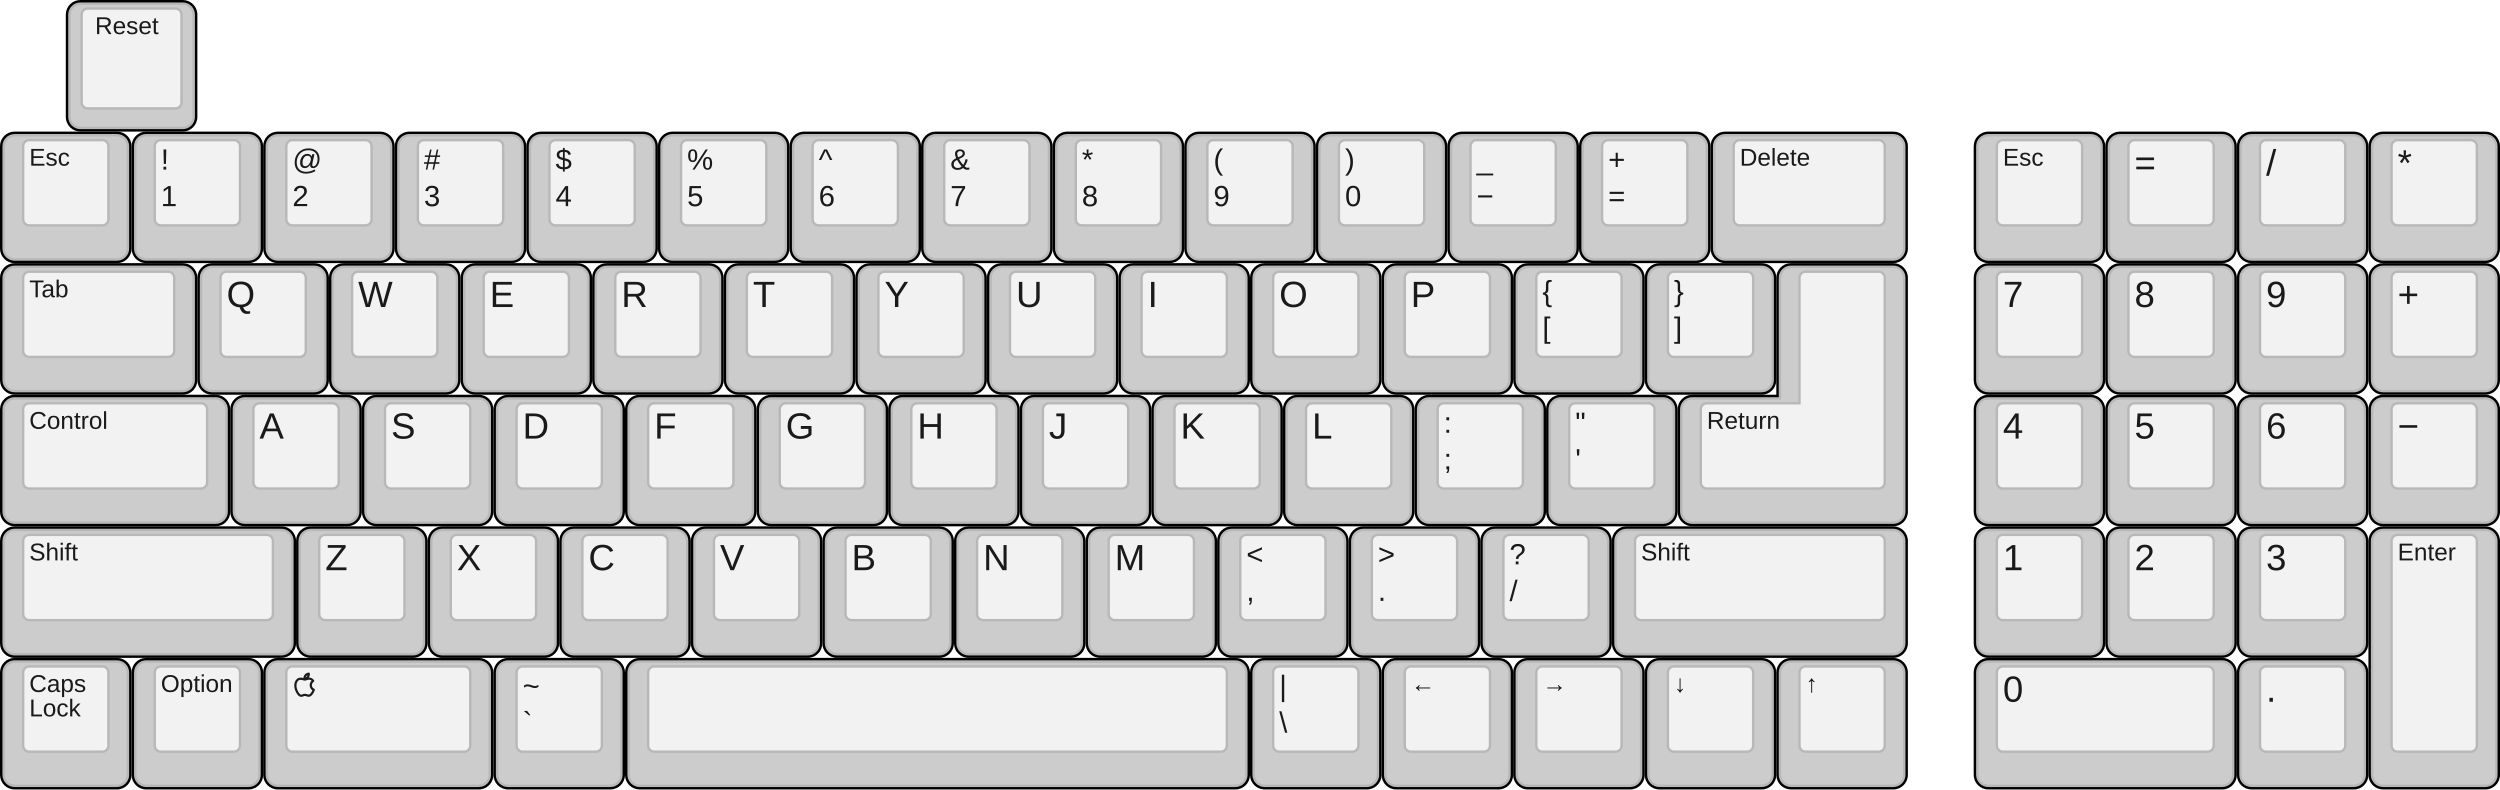
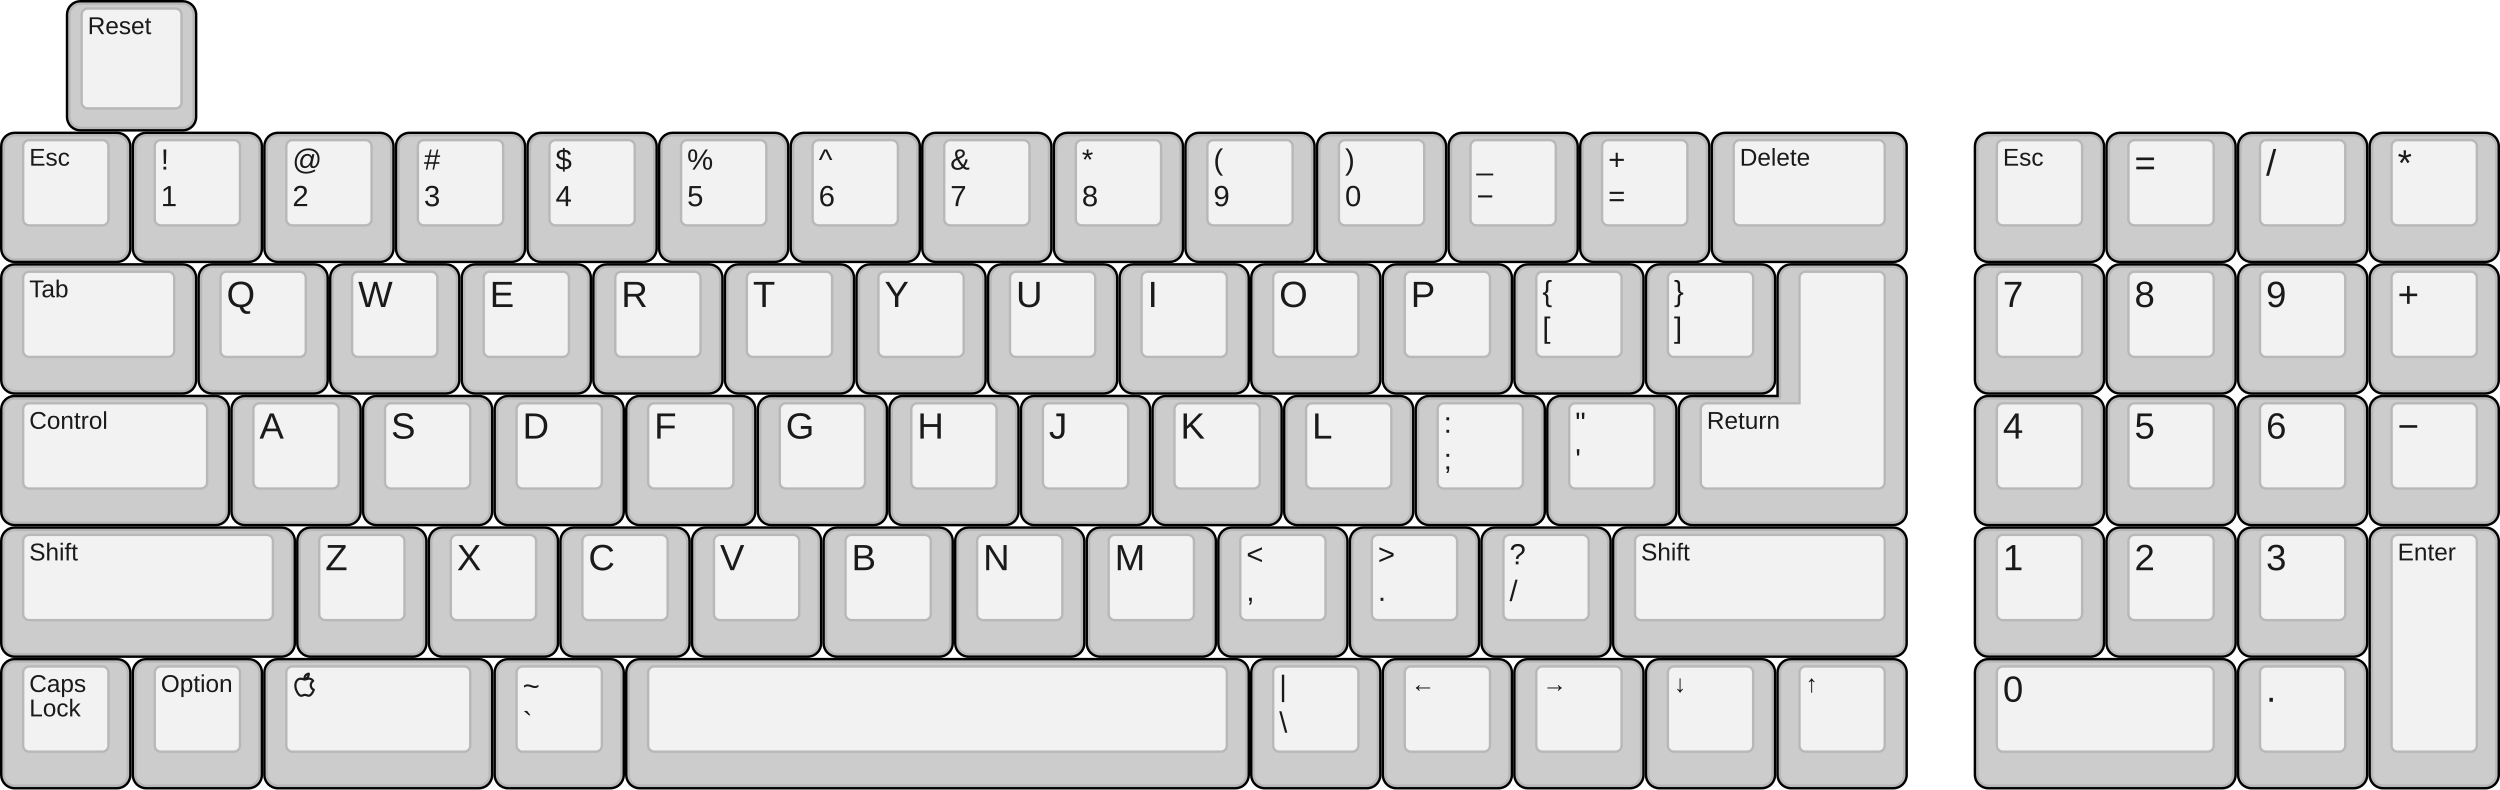
<svg xmlns="http://www.w3.org/2000/svg" xmlns:xlink="http://www.w3.org/1999/xlink" version="1.1" width="1026" height="324" viewBox="0 -324 1026 324">
  <defs>
    <g id="shape0">
      <path d="M 6 -54 C 2.686 -54 0 -51.314 0 -48 L 0 -6 C 0 -2.686 2.686 0 6 0 L 48 0 C 51.314 0 54 -2.686 54 -6 L 54 -48 C 54 -51.314 51.314 -54 48 -54 Z" fill="#000000" />
      <path d="M 6 -53 C 3.239 -53 1 -50.761 1 -48 L 1 -6 C 1 -3.239 3.239 -1 6 -1 L 48 -1 C 50.761 -1 53 -3.239 53 -6 L 53 -48 C 53 -50.761 50.761 -53 48 -53 Z" fill="#b8b8b8" />
      <path d="M 6 -52 C 3.791 -52 2 -50.209 2 -48 L 2 -6 C 2 -3.791 3.791 -2 6 -2 L 48 -2 C 50.209 -2 52 -3.791 52 -6 L 52 -48 C 52 -50.209 50.209 -52 48 -52 Z" fill="#cccccc" />
      <path d="M 9 -51 C 7.343 -51 6 -49.657 6 -48 L 6 -12 C 6 -10.343 7.343 -9 9 -9 L 45 -9 C 46.657 -9 48 -10.343 48 -12 L 48 -48 C 48 -49.657 46.657 -51 45 -51 Z" fill="#b8b8b8" />
      <path d="M 9 -50 C 7.895 -50 7 -49.105 7 -48 L 7 -12 C 7 -10.895 7.895 -10 9 -10 L 45 -10 C 46.105 -10 47 -10.895 47 -12 L 47 -48 C 47 -49.105 46.105 -50 45 -50 Z" fill="#f2f2f2" />
    </g>
    <g id="shape1">
      <path d="M 6 -54 C 2.686 -54 0 -51.314 0 -48 L 0 -6 C 0 -2.686 2.686 0 6 0 L 48 0 C 51.314 0 54 -2.686 54 -6 L 54 -48 C 54 -51.314 51.314 -54 48 -54 Z" fill="#000000" />
      <path d="M 6 -53 C 3.239 -53 1 -50.761 1 -48 L 1 -6 C 1 -3.239 3.239 -1 6 -1 L 48 -1 C 50.761 -1 53 -3.239 53 -6 L 53 -48 C 53 -50.761 50.761 -53 48 -53 Z" fill="#b8b8b8" />
      <path d="M 6 -52 C 3.791 -52 2 -50.209 2 -48 L 2 -6 C 2 -3.791 3.791 -2 6 -2 L 48 -2 C 50.209 -2 52 -3.791 52 -6 L 52 -48 C 52 -50.209 50.209 -52 48 -52 Z" fill="#cccccc" />
      <path d="M 12 -51 C 10.343 -51 9 -49.657 9 -48 L 9 -18 C 9 -16.343 10.343 -15 12 -15 L 42 -15 C 43.657 -15 45 -16.343 45 -18 L 45 -48 C 45 -49.657 43.657 -51 42 -51 Z" fill="#b8b8b8" />
      <path d="M 12 -50 C 10.895 -50 10 -49.105 10 -48 L 10 -18 C 10 -16.895 10.895 -16 12 -16 L 42 -16 C 43.105 -16 44 -16.895 44 -18 L 44 -48 C 44 -49.105 43.105 -50 42 -50 Z" fill="#f2f2f2" />
    </g>
    <g id="shape2">
      <path d="M 6 -54 C 2.686 -54 0 -51.314 0 -48 L 0 -6 C 0 -2.686 2.686 0 6 0 L 75 0 C 78.314 0 81 -2.686 81 -6 L 81 -48 C 81 -51.314 78.314 -54 75 -54 Z" fill="#000000" />
      <path d="M 6 -53 C 3.239 -53 1 -50.761 1 -48 L 1 -6 C 1 -3.239 3.239 -1 6 -1 L 75 -1 C 77.761 -1 80 -3.239 80 -6 L 80 -48 C 80 -50.761 77.761 -53 75 -53 Z" fill="#b8b8b8" />
      <path d="M 6 -52 C 3.791 -52 2 -50.209 2 -48 L 2 -6 C 2 -3.791 3.791 -2 6 -2 L 75 -2 C 77.209 -2 79 -3.791 79 -6 L 79 -48 C 79 -50.209 77.209 -52 75 -52 Z" fill="#cccccc" />
      <path d="M 12 -51 C 10.343 -51 9 -49.657 9 -48 L 9 -18 C 9 -16.343 10.343 -15 12 -15 L 69 -15 C 70.657 -15 72 -16.343 72 -18 L 72 -48 C 72 -49.657 70.657 -51 69 -51 Z" fill="#b8b8b8" />
      <path d="M 12 -50 C 10.895 -50 10 -49.105 10 -48 L 10 -18 C 10 -16.895 10.895 -16 12 -16 L 69 -16 C 70.105 -16 71 -16.895 71 -18 L 71 -48 C 71 -49.105 70.105 -50 69 -50 Z" fill="#f2f2f2" />
    </g>
    <g id="shape3">
      <path d="M 6 -54 C 2.686 -54 0 -51.314 0 -48 L 0 -6 C 0 -2.686 2.686 0 6 0 L 88.5 0 C 91.814 0 94.5 -2.686 94.5 -6 L 94.5 -48 C 94.5 -51.314 91.814 -54 88.5 -54 Z" fill="#000000" />
      <path d="M 6 -53 C 3.239 -53 1 -50.761 1 -48 L 1 -6 C 1 -3.239 3.239 -1 6 -1 L 88.5 -1 C 91.261 -1 93.5 -3.239 93.5 -6 L 93.5 -48 C 93.5 -50.761 91.261 -53 88.5 -53 Z" fill="#b8b8b8" />
      <path d="M 6 -52 C 3.791 -52 2 -50.209 2 -48 L 2 -6 C 2 -3.791 3.791 -2 6 -2 L 88.5 -2 C 90.709 -2 92.5 -3.791 92.5 -6 L 92.5 -48 C 92.5 -50.209 90.709 -52 88.5 -52 Z" fill="#cccccc" />
      <path d="M 12 -51 C 10.343 -51 9 -49.657 9 -48 L 9 -18 C 9 -16.343 10.343 -15 12 -15 L 82.5 -15 C 84.157 -15 85.5 -16.343 85.5 -18 L 85.5 -48 C 85.5 -49.657 84.157 -51 82.5 -51 Z" fill="#b8b8b8" />
      <path d="M 12 -50 C 10.895 -50 10 -49.105 10 -48 L 10 -18 C 10 -16.895 10.895 -16 12 -16 L 82.5 -16 C 83.605 -16 84.5 -16.895 84.5 -18 L 84.5 -48 C 84.5 -49.105 83.605 -50 82.5 -50 Z" fill="#f2f2f2" />
    </g>
    <g id="shape4">
      <path d="M 46.5 -108 C 43.186 -108 40.5 -105.314 40.5 -102 L 40.5 -54 L 6 -54 C 2.686 -54 0 -51.314 0 -48 L 0 -6 C 0 -2.686 2.686 0 6 0 L 88.5 0 C 91.814 0 94.5 -2.686 94.5 -6 L 94.5 -102 C 94.5 -105.314 91.814 -108 88.5 -108 Z" fill="#000000" />
      <path d="M 46.5 -107 C 43.739 -107 41.5 -104.761 41.5 -102 L 41.5 -54 L 41.5 -53 L 40.5 -53 L 6 -53 C 3.239 -53 1 -50.761 1 -48 L 1 -6 C 1 -3.239 3.239 -1 6 -1 L 88.5 -1 C 91.261 -1 93.5 -3.239 93.5 -6 L 93.5 -102 C 93.5 -104.761 91.261 -107 88.5 -107 Z" fill="#b8b8b8" />
      <path d="M 46.5 -106 C 44.291 -106 42.5 -104.209 42.5 -102 L 42.5 -54 L 42.5 -52 L 6 -52 C 3.791 -52 2 -50.209 2 -48 L 2 -6 C 2 -3.791 3.791 -2 6 -2 L 88.5 -2 C 90.709 -2 92.5 -3.791 92.5 -6 L 92.5 -102 C 92.5 -104.209 90.709 -106 88.5 -106 Z" fill="#cccccc" />
      <path d="M 52.5 -105 C 50.843 -105 49.5 -103.657 49.5 -102 L 49.5 -60 L 49.5 -51 L 49.5 -51 L 49.5 -51 L 49.5 -51 L 49.5 -51 L 40.5 -51 L 12 -51 C 10.343 -51 9 -49.657 9 -48 L 9 -18 C 9 -16.343 10.343 -15 12 -15 L 82.5 -15 C 84.157 -15 85.5 -16.343 85.5 -18 L 85.5 -102 C 85.5 -103.657 84.157 -105 82.5 -105 Z" fill="#b8b8b8" />
      <path d="M 52.5 -104 C 51.395 -104 50.5 -103.105 50.5 -102 L 50.5 -60 L 50.5 -50 L 12 -50 C 10.895 -50 10 -49.105 10 -48 L 10 -18 C 10 -16.895 10.895 -16 12 -16 L 82.5 -16 C 83.605 -16 84.5 -16.895 84.5 -18 L 84.5 -102 C 84.5 -103.105 83.605 -104 82.5 -104 Z" fill="#f2f2f2" />
    </g>
    <g id="shape5">
      <path d="M 6 -54 C 2.686 -54 0 -51.314 0 -48 L 0 -6 C 0 -2.686 2.686 0 6 0 L 115.5 0 C 118.814 0 121.5 -2.686 121.5 -6 L 121.5 -48 C 121.5 -51.314 118.814 -54 115.5 -54 Z" fill="#000000" />
      <path d="M 6 -53 C 3.239 -53 1 -50.761 1 -48 L 1 -6 C 1 -3.239 3.239 -1 6 -1 L 115.5 -1 C 118.261 -1 120.5 -3.239 120.5 -6 L 120.5 -48 C 120.5 -50.761 118.261 -53 115.5 -53 Z" fill="#b8b8b8" />
      <path d="M 6 -52 C 3.791 -52 2 -50.209 2 -48 L 2 -6 C 2 -3.791 3.791 -2 6 -2 L 115.5 -2 C 117.709 -2 119.5 -3.791 119.5 -6 L 119.5 -48 C 119.5 -50.209 117.709 -52 115.5 -52 Z" fill="#cccccc" />
      <path d="M 12 -51 C 10.343 -51 9 -49.657 9 -48 L 9 -18 C 9 -16.343 10.343 -15 12 -15 L 109.5 -15 C 111.157 -15 112.5 -16.343 112.5 -18 L 112.5 -48 C 112.5 -49.657 111.157 -51 109.5 -51 Z" fill="#b8b8b8" />
      <path d="M 12 -50 C 10.895 -50 10 -49.105 10 -48 L 10 -18 C 10 -16.895 10.895 -16 12 -16 L 109.5 -16 C 110.605 -16 111.5 -16.895 111.5 -18 L 111.5 -48 C 111.5 -49.105 110.605 -50 109.5 -50 Z" fill="#f2f2f2" />
    </g>
    <g id="shape6">
      <path d="M 6 -54 C 2.686 -54 0 -51.314 0 -48 L 0 -6 C 0 -2.686 2.686 0 6 0 L 250.5 0 C 253.814 0 256.5 -2.686 256.5 -6 L 256.5 -48 C 256.5 -51.314 253.814 -54 250.5 -54 Z" fill="#000000" />
      <path d="M 6 -53 C 3.239 -53 1 -50.761 1 -48 L 1 -6 C 1 -3.239 3.239 -1 6 -1 L 250.5 -1 C 253.261 -1 255.5 -3.239 255.5 -6 L 255.5 -48 C 255.5 -50.761 253.261 -53 250.5 -53 Z" fill="#b8b8b8" />
      <path d="M 6 -52 C 3.791 -52 2 -50.209 2 -48 L 2 -6 C 2 -3.791 3.791 -2 6 -2 L 250.5 -2 C 252.709 -2 254.5 -3.791 254.5 -6 L 254.5 -48 C 254.5 -50.209 252.709 -52 250.5 -52 Z" fill="#cccccc" />
      <path d="M 12 -51 C 10.343 -51 9 -49.657 9 -48 L 9 -18 C 9 -16.343 10.343 -15 12 -15 L 244.5 -15 C 246.157 -15 247.5 -16.343 247.5 -18 L 247.5 -48 C 247.5 -49.657 246.157 -51 244.5 -51 Z" fill="#b8b8b8" />
      <path d="M 12 -50 C 10.895 -50 10 -49.105 10 -48 L 10 -18 C 10 -16.895 10.895 -16 12 -16 L 244.5 -16 C 245.605 -16 246.5 -16.895 246.5 -18 L 246.5 -48 C 246.5 -49.105 245.605 -50 244.5 -50 Z" fill="#f2f2f2" />
    </g>
    <g id="shape7">
      <path d="M 6 -54 C 2.686 -54 0 -51.314 0 -48 L 0 -6 C 0 -2.686 2.686 0 6 0 L 102 0 C 105.314 0 108 -2.686 108 -6 L 108 -48 C 108 -51.314 105.314 -54 102 -54 Z" fill="#000000" />
      <path d="M 6 -53 C 3.239 -53 1 -50.761 1 -48 L 1 -6 C 1 -3.239 3.239 -1 6 -1 L 102 -1 C 104.761 -1 107 -3.239 107 -6 L 107 -48 C 107 -50.761 104.761 -53 102 -53 Z" fill="#b8b8b8" />
      <path d="M 6 -52 C 3.791 -52 2 -50.209 2 -48 L 2 -6 C 2 -3.791 3.791 -2 6 -2 L 102 -2 C 104.209 -2 106 -3.791 106 -6 L 106 -48 C 106 -50.209 104.209 -52 102 -52 Z" fill="#cccccc" />
      <path d="M 12 -51 C 10.343 -51 9 -49.657 9 -48 L 9 -18 C 9 -16.343 10.343 -15 12 -15 L 96 -15 C 97.657 -15 99 -16.343 99 -18 L 99 -48 C 99 -49.657 97.657 -51 96 -51 Z" fill="#b8b8b8" />
      <path d="M 12 -50 C 10.895 -50 10 -49.105 10 -48 L 10 -18 C 10 -16.895 10.895 -16 12 -16 L 96 -16 C 97.105 -16 98 -16.895 98 -18 L 98 -48 C 98 -49.105 97.105 -50 96 -50 Z" fill="#f2f2f2" />
    </g>
    <g id="shape8">
      <path d="M 6 -108 C 2.686 -108 0 -105.314 0 -102 L 0 -6 C 0 -2.686 2.686 0 6 0 L 48 0 C 51.314 0 54 -2.686 54 -6 L 54 -102 C 54 -105.314 51.314 -108 48 -108 Z" fill="#000000" />
      <path d="M 6 -107 C 3.239 -107 1 -104.761 1 -102 L 1 -6 C 1 -3.239 3.239 -1 6 -1 L 48 -1 C 50.761 -1 53 -3.239 53 -6 L 53 -102 C 53 -104.761 50.761 -107 48 -107 Z" fill="#b8b8b8" />
      <path d="M 6 -106 C 3.791 -106 2 -104.209 2 -102 L 2 -6 C 2 -3.791 3.791 -2 6 -2 L 48 -2 C 50.209 -2 52 -3.791 52 -6 L 52 -102 C 52 -104.209 50.209 -106 48 -106 Z" fill="#cccccc" />
      <path d="M 12 -105 C 10.343 -105 9 -103.657 9 -102 L 9 -18 C 9 -16.343 10.343 -15 12 -15 L 42 -15 C 43.657 -15 45 -16.343 45 -18 L 45 -102 C 45 -103.657 43.657 -105 42 -105 Z" fill="#b8b8b8" />
      <path d="M 12 -104 C 10.895 -104 10 -103.105 10 -102 L 10 -18 C 10 -16.895 10.895 -16 12 -16 L 42 -16 C 43.105 -16 44 -16.895 44 -18 L 44 -102 C 44 -103.105 43.105 -104 42 -104 Z" fill="#f2f2f2" />
    </g>
    <path id="path0" d="M 0.363 1 C 0.29 1 0.224 0.946 0.162 0.834 c -0.057 -0.1 -0.085 -0.2 -0.085 -0.297 c 0 -0.093 0.024 -0.171 0.07 -0.231 C 0.196 0.242 0.26 0.209 0.336 0.209 c 0.031 0 0.067 0.006 0.108 0.019 c 0.001 0 0.002 0 0.003 0.001 C 0.453 0.181 0.469 0.138 0.495 0.1 c 0.034 -0.049 0.089 -0.083 0.164 -0.099 c 0.021 -0.005 0.044 0.006 0.052 0.027 c 0.004 0.01 0.006 0.02 0.006 0.029 c 0 0.003 0.001 0.007 0.001 0.011 c 0 0.028 -0.007 0.059 -0.02 0.091 C 0.693 0.175 0.685 0.19 0.675 0.205 c 0.054 0 0.102 0.014 0.146 0.043 c 0.025 0.019 0.047 0.04 0.067 0.064 C 0.903 0.332 0.9 0.359 0.881 0.375 C 0.849 0.403 0.834 0.42 0.828 0.43 c -0.02 0.028 -0.029 0.056 -0.029 0.087 c 0 0.035 0.01 0.067 0.03 0.096 c 0.019 0.027 0.039 0.044 0.062 0.051 c 0.011 0.003 0.021 0.012 0.027 0.022 c 0.005 0.01 0.007 0.023 0.003 0.035 C 0.907 0.77 0.882 0.819 0.849 0.87 C 0.792 0.956 0.733 0.998 0.67 0.998 c -0.024 0 -0.053 -0.006 -0.091 -0.02 C 0.545 0.965 0.524 0.963 0.512 0.963 c -0.017 0 -0.038 0.005 -0.06 0.015 C 0.416 0.993 0.388 1 0.363 1 z M 0.336 0.3 c -0.047 0 -0.085 0.02 -0.117 0.061 C 0.185 0.406 0.168 0.465 0.168 0.538 c 0 0.082 0.024 0.167 0.073 0.252 c 0.043 0.078 0.085 0.119 0.122 0.119 c 0.008 0 0.024 -0.002 0.054 -0.015 C 0.483 0.865 0.536 0.865 0.61 0.893 c 0.034 0.012 0.051 0.014 0.06 0.014 c 0.038 0 0.077 -0.047 0.104 -0.087 c 0.02 -0.03 0.036 -0.059 0.047 -0.088 C 0.796 0.716 0.773 0.694 0.754 0.666 c -0.03 -0.044 -0.046 -0.094 -0.046 -0.148 c 0 -0.05 0.015 -0.096 0.044 -0.139 c 0.008 -0.013 0.02 -0.026 0.035 -0.041 C 0.781 0.333 0.775 0.327 0.768 0.322 c -0.042 -0.028 -0.087 -0.038 -0.169 -0.01 C 0.556 0.327 0.527 0.333 0.506 0.333 c -0.011 0 -0.033 -0.002 -0.087 -0.019 C 0.386 0.305 0.358 0.3 0.336 0.3 z M 0.62 0.11 C 0.598 0.121 0.582 0.135 0.57 0.152 C 0.557 0.169 0.548 0.188 0.543 0.209 c 0.009 -0.005 0.02 -0.014 0.032 -0.024 c 0.018 -0.018 0.031 -0.038 0.04 -0.059 C 0.617 0.121 0.619 0.115 0.62 0.11 z" />
  </defs>
  <g class="keyboard">
    <g class="key">
      <use xlink:href="#shape0" transform="translate(27 -270)" />
-       <text x="39" y="-310" text-anchor="start" font-family="Arial" font-size="10" fill="#1a1a1a">Reset</text>
+       <text x="36" y="-310" text-anchor="start" font-family="Arial" font-size="10" fill="#1a1a1a">Reset</text>
    </g>
    <g class="key">
      <use xlink:href="#shape1" transform="translate(0 -216)" />
      <text x="12" y="-256" text-anchor="start" font-family="Arial" font-size="10" fill="#1a1a1a">Esc</text>
    </g>
    <g class="key">
      <use xlink:href="#shape1" transform="translate(54 -216)" />
      <text x="66" y="-239.4" text-anchor="start" font-family="Arial" font-size="12" fill="#1a1a1a">1</text>
      <text x="66" y="-254.4" text-anchor="start" font-family="Arial" font-size="12" fill="#1a1a1a">!</text>
    </g>
    <g class="key">
      <use xlink:href="#shape1" transform="translate(108 -216)" />
      <text x="120" y="-239.4" text-anchor="start" font-family="Arial" font-size="12" fill="#1a1a1a">2</text>
      <text x="120" y="-254.4" text-anchor="start" font-family="Arial" font-size="12" fill="#1a1a1a">@</text>
    </g>
    <g class="key">
      <use xlink:href="#shape1" transform="translate(162 -216)" />
      <text x="174" y="-239.4" text-anchor="start" font-family="Arial" font-size="12" fill="#1a1a1a">3</text>
      <text x="174" y="-254.4" text-anchor="start" font-family="Arial" font-size="12" fill="#1a1a1a">#</text>
    </g>
    <g class="key">
      <use xlink:href="#shape1" transform="translate(216 -216)" />
      <text x="228" y="-239.4" text-anchor="start" font-family="Arial" font-size="12" fill="#1a1a1a">4</text>
      <text x="228" y="-254.4" text-anchor="start" font-family="Arial" font-size="12" fill="#1a1a1a">$</text>
    </g>
    <g class="key">
      <use xlink:href="#shape1" transform="translate(270 -216)" />
      <text x="282" y="-239.4" text-anchor="start" font-family="Arial" font-size="12" fill="#1a1a1a">5</text>
      <text x="282" y="-254.4" text-anchor="start" font-family="Arial" font-size="12" fill="#1a1a1a">%</text>
    </g>
    <g class="key">
      <use xlink:href="#shape1" transform="translate(324 -216)" />
      <text x="336" y="-239.4" text-anchor="start" font-family="Arial" font-size="12" fill="#1a1a1a">6</text>
      <text x="336" y="-254.4" text-anchor="start" font-family="Arial" font-size="12" fill="#1a1a1a">^</text>
    </g>
    <g class="key">
      <use xlink:href="#shape1" transform="translate(378 -216)" />
      <text x="390" y="-239.4" text-anchor="start" font-family="Arial" font-size="12" fill="#1a1a1a">7</text>
      <text x="390" y="-254.4" text-anchor="start" font-family="Arial" font-size="12" fill="#1a1a1a">&amp;</text>
    </g>
    <g class="key">
      <use xlink:href="#shape1" transform="translate(432 -216)" />
      <text x="444" y="-239.4" text-anchor="start" font-family="Arial" font-size="12" fill="#1a1a1a">8</text>
      <text x="444" y="-254.4" text-anchor="start" font-family="Arial" font-size="12" fill="#1a1a1a">*</text>
    </g>
    <g class="key">
      <use xlink:href="#shape1" transform="translate(486 -216)" />
      <text x="498" y="-239.4" text-anchor="start" font-family="Arial" font-size="12" fill="#1a1a1a">9</text>
      <text x="498" y="-254.4" text-anchor="start" font-family="Arial" font-size="12" fill="#1a1a1a">(</text>
    </g>
    <g class="key">
      <use xlink:href="#shape1" transform="translate(540 -216)" />
      <text x="552" y="-239.4" text-anchor="start" font-family="Arial" font-size="12" fill="#1a1a1a">0</text>
      <text x="552" y="-254.4" text-anchor="start" font-family="Arial" font-size="12" fill="#1a1a1a">)</text>
    </g>
    <g class="key">
      <use xlink:href="#shape1" transform="translate(594 -216)" />
      <text x="606" y="-239.4" text-anchor="start" font-family="Arial" font-size="12" fill="#1a1a1a">−</text>
      <text x="606" y="-254.4" text-anchor="start" font-family="Arial" font-size="12" fill="#1a1a1a">_</text>
    </g>
    <g class="key">
      <use xlink:href="#shape1" transform="translate(648 -216)" />
      <text x="660" y="-239.4" text-anchor="start" font-family="Arial" font-size="12" fill="#1a1a1a">=</text>
      <text x="660" y="-254.4" text-anchor="start" font-family="Arial" font-size="12" fill="#1a1a1a">+</text>
    </g>
    <g class="key">
      <use xlink:href="#shape2" transform="translate(702 -216)" />
      <text x="714" y="-256" text-anchor="start" font-family="Arial" font-size="10" fill="#1a1a1a">Delete</text>
    </g>
    <g class="key">
      <use xlink:href="#shape1" transform="translate(810 -216)" />
      <text x="822" y="-256" text-anchor="start" font-family="Arial" font-size="10" fill="#1a1a1a">Esc</text>
    </g>
    <g class="key">
      <use xlink:href="#shape1" transform="translate(864 -216)" />
      <text x="876" y="-252" text-anchor="start" font-family="Arial" font-size="15" fill="#1a1a1a">=</text>
    </g>
    <g class="key">
      <use xlink:href="#shape1" transform="translate(918 -216)" />
      <text x="930" y="-252" text-anchor="start" font-family="Arial" font-size="15" fill="#1a1a1a">/</text>
    </g>
    <g class="key">
      <use xlink:href="#shape1" transform="translate(972 -216)" />
      <text x="984" y="-252" text-anchor="start" font-family="Arial" font-size="15" fill="#1a1a1a">*</text>
    </g>
    <g class="key">
      <use xlink:href="#shape2" transform="translate(0 -162)" />
      <text x="12" y="-202" text-anchor="start" font-family="Arial" font-size="10" fill="#1a1a1a">Tab</text>
    </g>
    <g class="key">
      <use xlink:href="#shape1" transform="translate(81 -162)" />
      <text x="93" y="-198" text-anchor="start" font-family="Arial" font-size="15" fill="#1a1a1a">Q</text>
    </g>
    <g class="key">
      <use xlink:href="#shape1" transform="translate(135 -162)" />
      <text x="147" y="-198" text-anchor="start" font-family="Arial" font-size="15" fill="#1a1a1a">W</text>
    </g>
    <g class="key">
      <use xlink:href="#shape1" transform="translate(189 -162)" />
      <text x="201" y="-198" text-anchor="start" font-family="Arial" font-size="15" fill="#1a1a1a">E</text>
    </g>
    <g class="key">
      <use xlink:href="#shape1" transform="translate(243 -162)" />
      <text x="255" y="-198" text-anchor="start" font-family="Arial" font-size="15" fill="#1a1a1a">R</text>
    </g>
    <g class="key">
      <use xlink:href="#shape1" transform="translate(297 -162)" />
      <text x="309" y="-198" text-anchor="start" font-family="Arial" font-size="15" fill="#1a1a1a">T</text>
    </g>
    <g class="key">
      <use xlink:href="#shape1" transform="translate(351 -162)" />
      <text x="363" y="-198" text-anchor="start" font-family="Arial" font-size="15" fill="#1a1a1a">Y</text>
    </g>
    <g class="key">
      <use xlink:href="#shape1" transform="translate(405 -162)" />
      <text x="417" y="-198" text-anchor="start" font-family="Arial" font-size="15" fill="#1a1a1a">U</text>
    </g>
    <g class="key">
      <use xlink:href="#shape1" transform="translate(459 -162)" />
      <text x="471" y="-198" text-anchor="start" font-family="Arial" font-size="15" fill="#1a1a1a">I</text>
    </g>
    <g class="key">
      <use xlink:href="#shape1" transform="translate(513 -162)" />
      <text x="525" y="-198" text-anchor="start" font-family="Arial" font-size="15" fill="#1a1a1a">O</text>
    </g>
    <g class="key">
      <use xlink:href="#shape1" transform="translate(567 -162)" />
      <text x="579" y="-198" text-anchor="start" font-family="Arial" font-size="15" fill="#1a1a1a">P</text>
    </g>
    <g class="key">
      <use xlink:href="#shape1" transform="translate(621 -162)" />
      <text x="633" y="-185.4" text-anchor="start" font-family="Arial" font-size="12" fill="#1a1a1a">[</text>
      <text x="633" y="-200.4" text-anchor="start" font-family="Arial" font-size="12" fill="#1a1a1a">{</text>
    </g>
    <g class="key">
      <use xlink:href="#shape1" transform="translate(675 -162)" />
      <text x="687" y="-185.4" text-anchor="start" font-family="Arial" font-size="12" fill="#1a1a1a">]</text>
      <text x="687" y="-200.4" text-anchor="start" font-family="Arial" font-size="12" fill="#1a1a1a">}</text>
    </g>
    <g class="key">
      <use xlink:href="#shape1" transform="translate(810 -162)" />
      <text x="822" y="-198" text-anchor="start" font-family="Arial" font-size="15" fill="#1a1a1a">7</text>
    </g>
    <g class="key">
      <use xlink:href="#shape1" transform="translate(864 -162)" />
      <text x="876" y="-198" text-anchor="start" font-family="Arial" font-size="15" fill="#1a1a1a">8</text>
    </g>
    <g class="key">
      <use xlink:href="#shape1" transform="translate(918 -162)" />
      <text x="930" y="-198" text-anchor="start" font-family="Arial" font-size="15" fill="#1a1a1a">9</text>
    </g>
    <g class="key">
      <use xlink:href="#shape1" transform="translate(972 -162)" />
      <text x="984" y="-198" text-anchor="start" font-family="Arial" font-size="15" fill="#1a1a1a">+</text>
    </g>
    <g class="key">
      <use xlink:href="#shape3" transform="translate(0 -108)" />
      <text x="12" y="-148" text-anchor="start" font-family="Arial" font-size="10" fill="#1a1a1a">Control</text>
    </g>
    <g class="key">
      <use xlink:href="#shape1" transform="translate(94.5 -108)" />
      <text x="106.5" y="-144" text-anchor="start" font-family="Arial" font-size="15" fill="#1a1a1a">A</text>
    </g>
    <g class="key">
      <use xlink:href="#shape1" transform="translate(148.5 -108)" />
      <text x="160.5" y="-144" text-anchor="start" font-family="Arial" font-size="15" fill="#1a1a1a">S</text>
    </g>
    <g class="key">
      <use xlink:href="#shape1" transform="translate(202.5 -108)" />
      <text x="214.5" y="-144" text-anchor="start" font-family="Arial" font-size="15" fill="#1a1a1a">D</text>
    </g>
    <g class="key">
      <use xlink:href="#shape1" transform="translate(256.5 -108)" />
      <text x="268.5" y="-144" text-anchor="start" font-family="Arial" font-size="15" fill="#1a1a1a">F</text>
    </g>
    <g class="key">
      <use xlink:href="#shape1" transform="translate(310.5 -108)" />
      <text x="322.5" y="-144" text-anchor="start" font-family="Arial" font-size="15" fill="#1a1a1a">G</text>
    </g>
    <g class="key">
      <use xlink:href="#shape1" transform="translate(364.5 -108)" />
      <text x="376.5" y="-144" text-anchor="start" font-family="Arial" font-size="15" fill="#1a1a1a">H</text>
    </g>
    <g class="key">
      <use xlink:href="#shape1" transform="translate(418.5 -108)" />
      <text x="430.5" y="-144" text-anchor="start" font-family="Arial" font-size="15" fill="#1a1a1a">J</text>
    </g>
    <g class="key">
      <use xlink:href="#shape1" transform="translate(472.5 -108)" />
      <text x="484.5" y="-144" text-anchor="start" font-family="Arial" font-size="15" fill="#1a1a1a">K</text>
    </g>
    <g class="key">
      <use xlink:href="#shape1" transform="translate(526.5 -108)" />
      <text x="538.5" y="-144" text-anchor="start" font-family="Arial" font-size="15" fill="#1a1a1a">L</text>
    </g>
    <g class="key">
      <use xlink:href="#shape1" transform="translate(580.5 -108)" />
      <text x="592.5" y="-131.4" text-anchor="start" font-family="Arial" font-size="12" fill="#1a1a1a">;</text>
      <text x="592.5" y="-146.4" text-anchor="start" font-family="Arial" font-size="12" fill="#1a1a1a">:</text>
    </g>
    <g class="key">
      <use xlink:href="#shape1" transform="translate(634.5 -108)" />
      <text x="646.5" y="-131.4" text-anchor="start" font-family="Arial" font-size="12" fill="#1a1a1a">'</text>
      <text x="646.5" y="-146.4" text-anchor="start" font-family="Arial" font-size="12" fill="#1a1a1a">"</text>
    </g>
    <g class="key">
      <use xlink:href="#shape4" transform="translate(688.5 -108)" />
      <text x="700.5" y="-148" text-anchor="start" font-family="Arial" font-size="10" fill="#1a1a1a">Return</text>
    </g>
    <g class="key">
      <use xlink:href="#shape1" transform="translate(810 -108)" />
      <text x="822" y="-144" text-anchor="start" font-family="Arial" font-size="15" fill="#1a1a1a">4</text>
    </g>
    <g class="key">
      <use xlink:href="#shape1" transform="translate(864 -108)" />
      <text x="876" y="-144" text-anchor="start" font-family="Arial" font-size="15" fill="#1a1a1a">5</text>
    </g>
    <g class="key">
      <use xlink:href="#shape1" transform="translate(918 -108)" />
      <text x="930" y="-144" text-anchor="start" font-family="Arial" font-size="15" fill="#1a1a1a">6</text>
    </g>
    <g class="key">
      <use xlink:href="#shape1" transform="translate(972 -108)" />
      <text x="984" y="-144" text-anchor="start" font-family="Arial" font-size="15" fill="#1a1a1a">−</text>
    </g>
    <g class="key">
      <use xlink:href="#shape5" transform="translate(0 -54)" />
      <text x="12" y="-94" text-anchor="start" font-family="Arial" font-size="10" fill="#1a1a1a">Shift</text>
    </g>
    <g class="key">
      <use xlink:href="#shape1" transform="translate(121.5 -54)" />
      <text x="133.5" y="-90" text-anchor="start" font-family="Arial" font-size="15" fill="#1a1a1a">Z</text>
    </g>
    <g class="key">
      <use xlink:href="#shape1" transform="translate(175.5 -54)" />
      <text x="187.5" y="-90" text-anchor="start" font-family="Arial" font-size="15" fill="#1a1a1a">X</text>
    </g>
    <g class="key">
      <use xlink:href="#shape1" transform="translate(229.5 -54)" />
      <text x="241.5" y="-90" text-anchor="start" font-family="Arial" font-size="15" fill="#1a1a1a">C</text>
    </g>
    <g class="key">
      <use xlink:href="#shape1" transform="translate(283.5 -54)" />
      <text x="295.5" y="-90" text-anchor="start" font-family="Arial" font-size="15" fill="#1a1a1a">V</text>
    </g>
    <g class="key">
      <use xlink:href="#shape1" transform="translate(337.5 -54)" />
      <text x="349.5" y="-90" text-anchor="start" font-family="Arial" font-size="15" fill="#1a1a1a">B</text>
    </g>
    <g class="key">
      <use xlink:href="#shape1" transform="translate(391.5 -54)" />
      <text x="403.5" y="-90" text-anchor="start" font-family="Arial" font-size="15" fill="#1a1a1a">N</text>
    </g>
    <g class="key">
      <use xlink:href="#shape1" transform="translate(445.5 -54)" />
      <text x="457.5" y="-90" text-anchor="start" font-family="Arial" font-size="15" fill="#1a1a1a">M</text>
    </g>
    <g class="key">
      <use xlink:href="#shape1" transform="translate(499.5 -54)" />
      <text x="511.5" y="-77.4" text-anchor="start" font-family="Arial" font-size="12" fill="#1a1a1a">,</text>
      <text x="511.5" y="-92.4" text-anchor="start" font-family="Arial" font-size="12" fill="#1a1a1a">&lt;</text>
    </g>
    <g class="key">
      <use xlink:href="#shape1" transform="translate(553.5 -54)" />
      <text x="565.5" y="-77.4" text-anchor="start" font-family="Arial" font-size="12" fill="#1a1a1a">.</text>
      <text x="565.5" y="-92.4" text-anchor="start" font-family="Arial" font-size="12" fill="#1a1a1a">&gt;</text>
    </g>
    <g class="key">
      <use xlink:href="#shape1" transform="translate(607.5 -54)" />
      <text x="619.5" y="-77.4" text-anchor="start" font-family="Arial" font-size="12" fill="#1a1a1a">/</text>
      <text x="619.5" y="-92.4" text-anchor="start" font-family="Arial" font-size="12" fill="#1a1a1a">?</text>
    </g>
    <g class="key">
      <use xlink:href="#shape5" transform="translate(661.5 -54)" />
      <text x="673.5" y="-94" text-anchor="start" font-family="Arial" font-size="10" fill="#1a1a1a">Shift</text>
    </g>
    <g class="key">
      <use xlink:href="#shape1" transform="translate(810 -54)" />
      <text x="822" y="-90" text-anchor="start" font-family="Arial" font-size="15" fill="#1a1a1a">1</text>
    </g>
    <g class="key">
      <use xlink:href="#shape1" transform="translate(864 -54)" />
      <text x="876" y="-90" text-anchor="start" font-family="Arial" font-size="15" fill="#1a1a1a">2</text>
    </g>
    <g class="key">
      <use xlink:href="#shape1" transform="translate(918 -54)" />
      <text x="930" y="-90" text-anchor="start" font-family="Arial" font-size="15" fill="#1a1a1a">3</text>
    </g>
    <g class="key">
      <use xlink:href="#shape1" transform="translate(0 0)" />
      <text x="12" y="-40" text-anchor="start" font-family="Arial" font-size="10" fill="#1a1a1a">Caps</text>
      <text x="12" y="-30" text-anchor="start" font-family="Arial" font-size="10" fill="#1a1a1a">Lock</text>
    </g>
    <g class="key">
      <use xlink:href="#shape1" transform="translate(54 0)" />
      <text x="66" y="-40" text-anchor="start" font-family="Arial" font-size="10" fill="#1a1a1a">Option</text>
    </g>
    <g class="key">
      <use xlink:href="#shape3" transform="translate(108 0)" />
      <use xlink:href="#path0" transform="translate(120 -48) scale(10 10)" fill="#1a1a1a" />
    </g>
    <g class="key">
      <use xlink:href="#shape1" transform="translate(202.5 0)" />
      <text x="214.5" y="-23.4" text-anchor="start" font-family="Arial" font-size="12" fill="#1a1a1a">`</text>
      <text x="214.5" y="-38.4" text-anchor="start" font-family="Arial" font-size="12" fill="#1a1a1a">~</text>
    </g>
    <g class="key">
      <use xlink:href="#shape6" transform="translate(256.5 0)" />
    </g>
    <g class="key">
      <use xlink:href="#shape1" transform="translate(513 0)" />
      <text x="525" y="-23.4" text-anchor="start" font-family="Arial" font-size="12" fill="#1a1a1a">\</text>
      <text x="525" y="-38.4" text-anchor="start" font-family="Arial" font-size="12" fill="#1a1a1a">|</text>
    </g>
    <g class="key">
      <use xlink:href="#shape1" transform="translate(567 0)" />
      <text x="579" y="-40" text-anchor="start" font-family="Arial" font-size="10" fill="#1a1a1a">←</text>
    </g>
    <g class="key">
      <use xlink:href="#shape1" transform="translate(621 0)" />
      <text x="633" y="-40" text-anchor="start" font-family="Arial" font-size="10" fill="#1a1a1a">→</text>
    </g>
    <g class="key">
      <use xlink:href="#shape1" transform="translate(675 0)" />
      <text x="687" y="-40" text-anchor="start" font-family="Arial" font-size="10" fill="#1a1a1a">↓</text>
    </g>
    <g class="key">
      <use xlink:href="#shape1" transform="translate(729 0)" />
      <text x="741" y="-40" text-anchor="start" font-family="Arial" font-size="10" fill="#1a1a1a">↑</text>
    </g>
    <g class="key">
      <use xlink:href="#shape7" transform="translate(810 0)" />
      <text x="822" y="-36" text-anchor="start" font-family="Arial" font-size="15" fill="#1a1a1a">0</text>
    </g>
    <g class="key">
      <use xlink:href="#shape1" transform="translate(918 0)" />
      <text x="930" y="-36" text-anchor="start" font-family="Arial" font-size="15" fill="#1a1a1a">.</text>
    </g>
    <g class="key">
      <use xlink:href="#shape8" transform="translate(972 0)" />
      <text x="984" y="-94" text-anchor="start" font-family="Arial" font-size="10" fill="#1a1a1a">Enter</text>
    </g>
  </g>
</svg>
